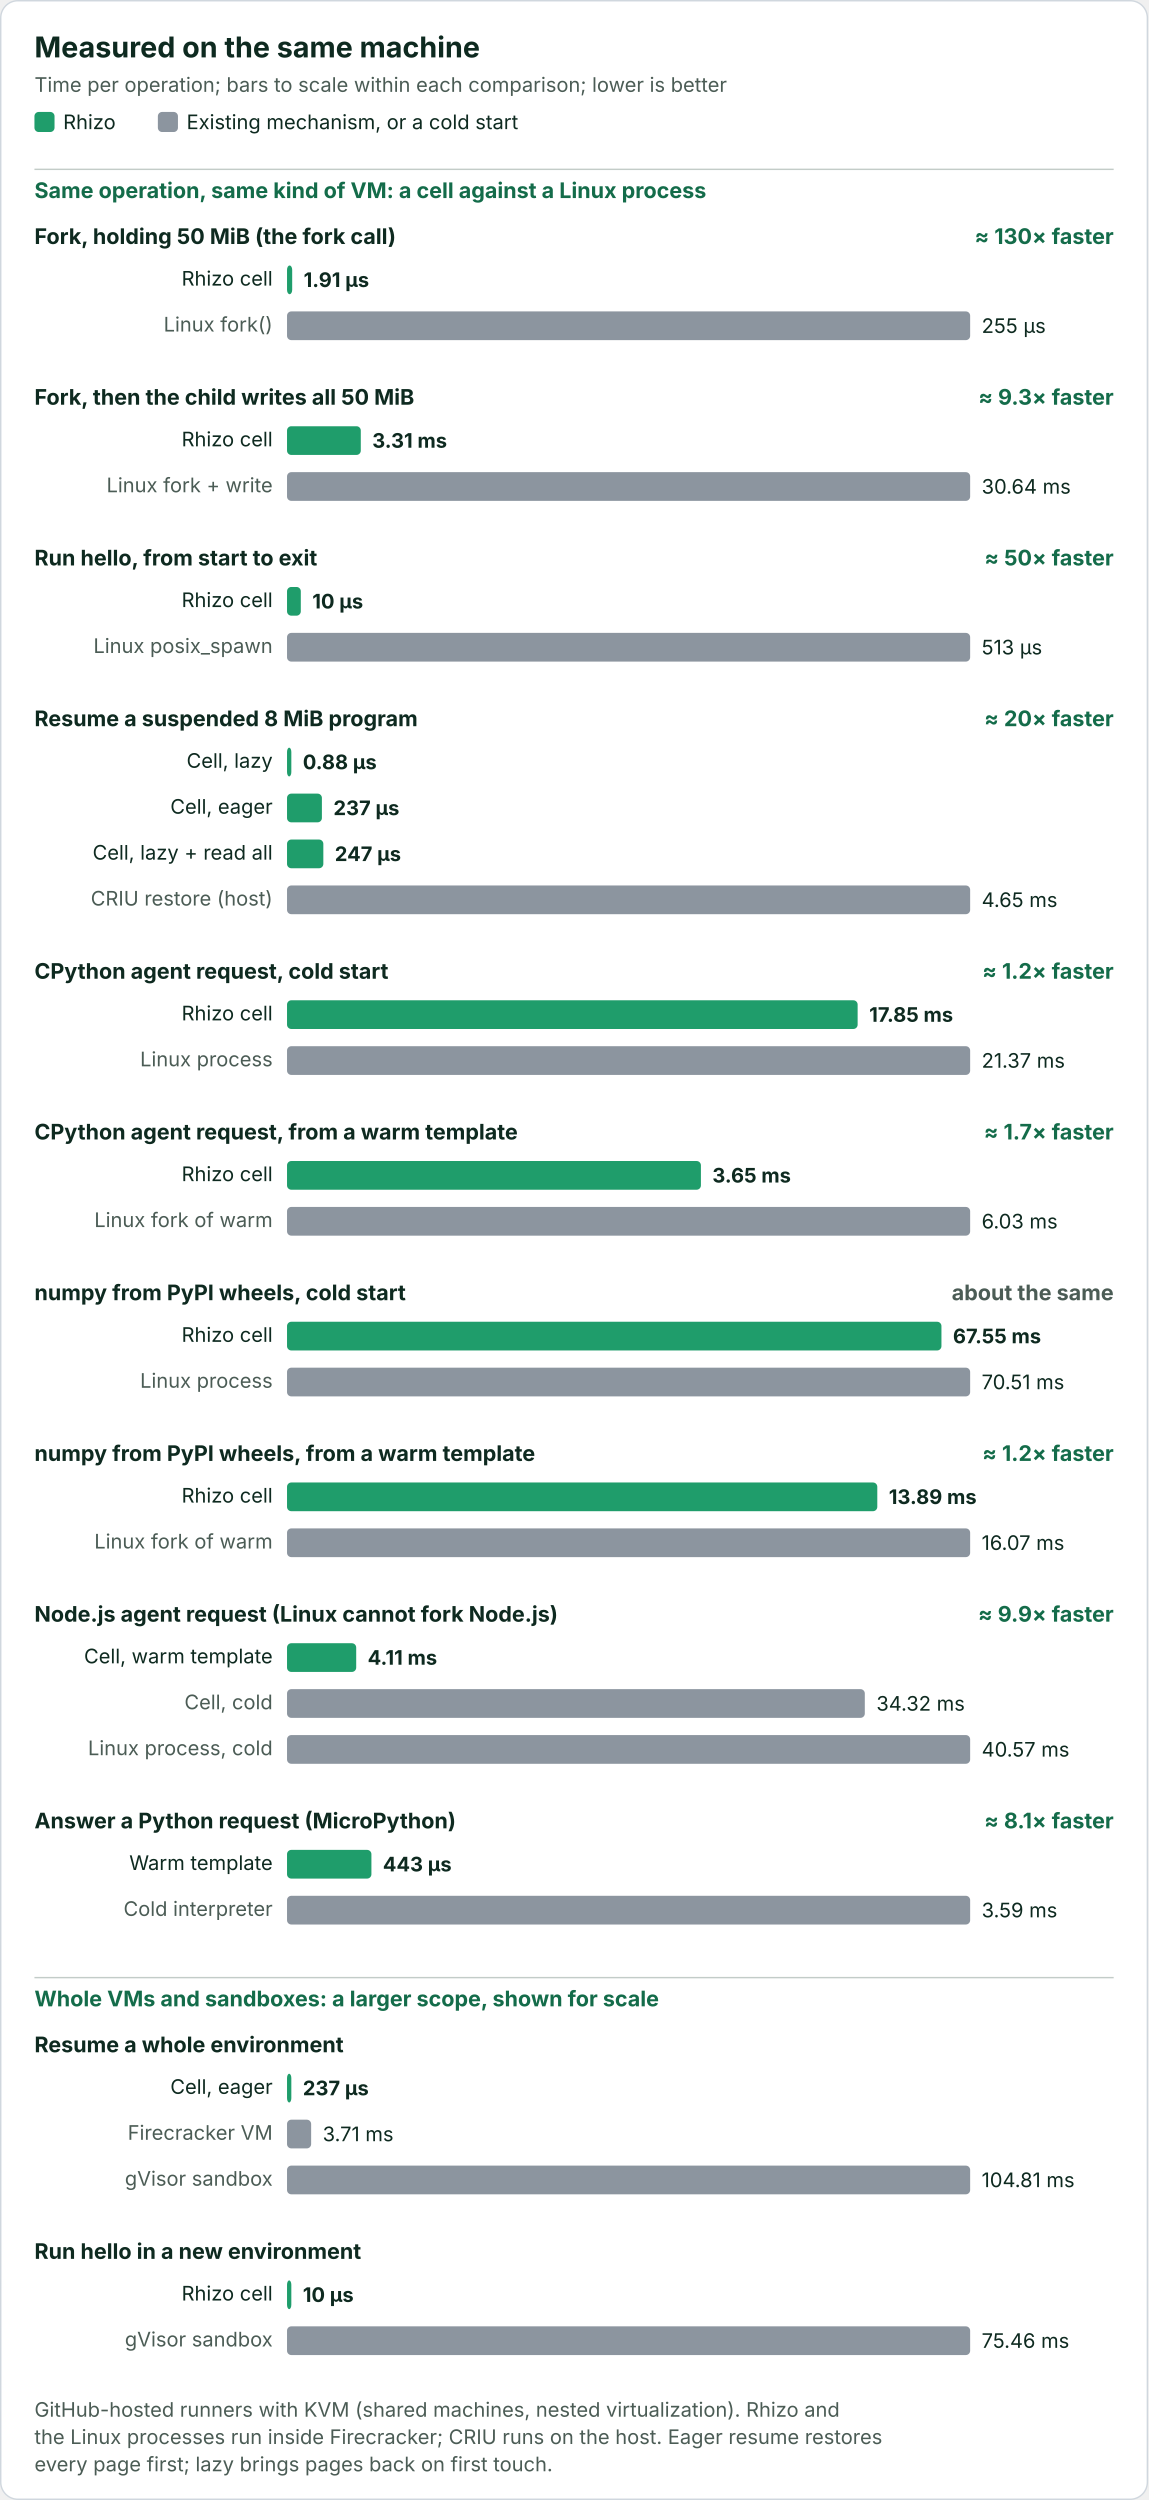
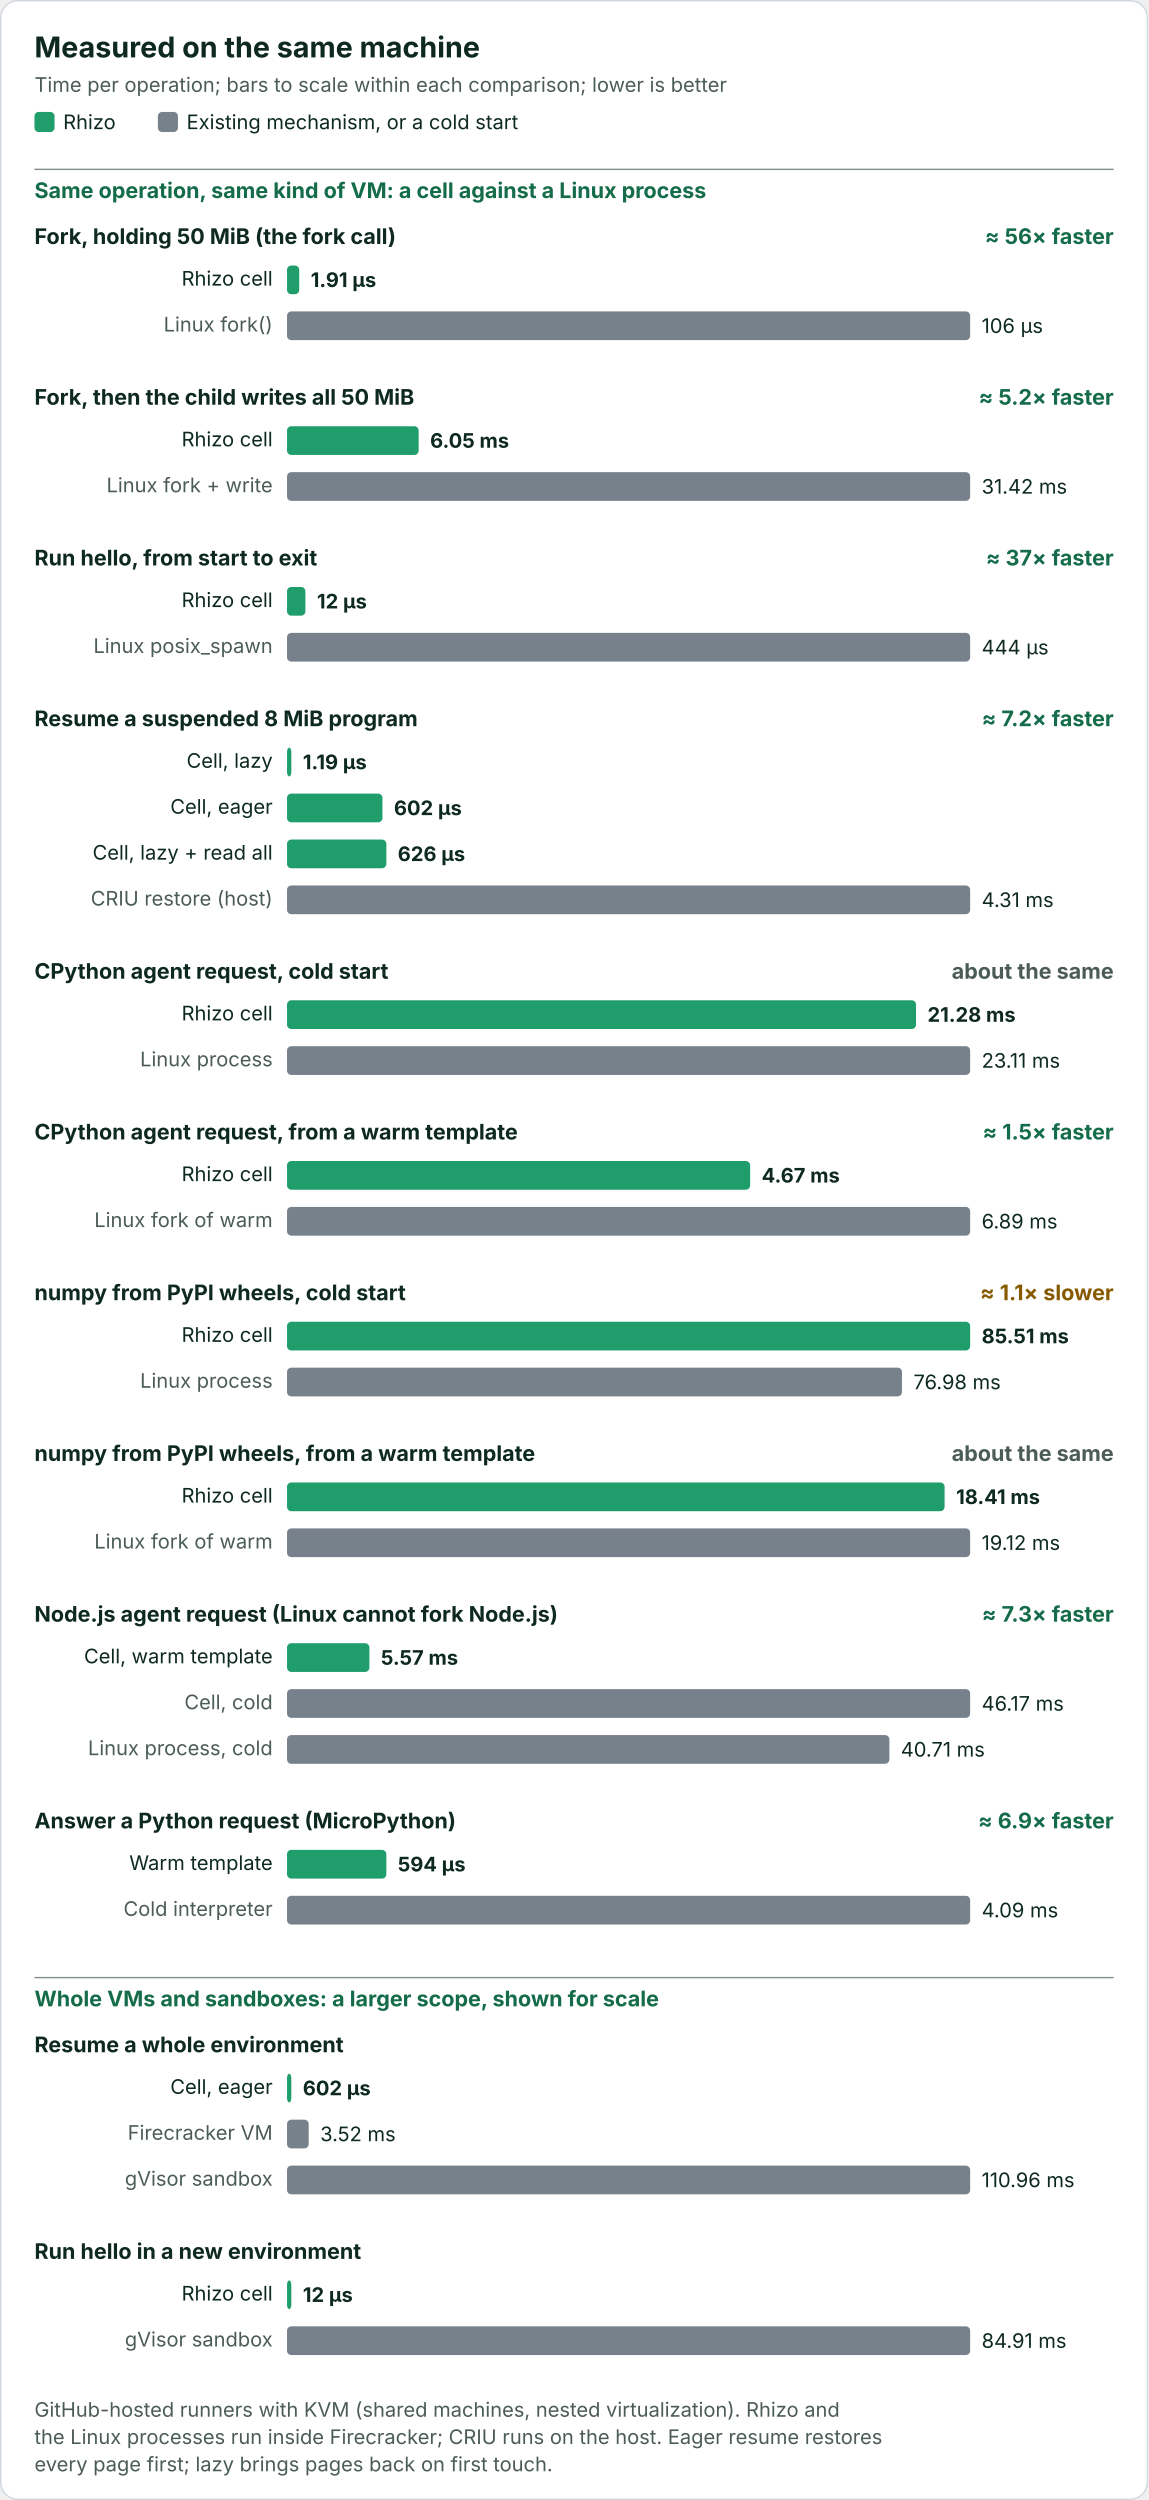
<svg xmlns="http://www.w3.org/2000/svg" viewBox="0 0 800 1742" width="800" height="1742" role="img" font-family="Inter, -apple-system, Segoe UI, Helvetica, Arial, sans-serif">
  <defs>
-     <marker id="a" viewBox="0 0 10 10" refX="9" refY="5" markerWidth="7" markerHeight="7" orient="auto-start-reverse">
+     <marker id="a" viewBox="0 0 10 10" refX="10" refY="5" markerWidth="7" markerHeight="7" orient="auto-start-reverse">
      <path d="M0 0L10 5L0 10z" fill="#57706a" />
+     </marker>
+     <marker id="g" viewBox="0 0 10 10" refX="10" refY="5" markerWidth="7" markerHeight="7" orient="auto-start-reverse">
+       <path d="M0 0L10 5L0 10z" fill="#1f9d6b" />
+     </marker>
+     <marker id="b" viewBox="0 0 10 10" refX="10" refY="5" markerWidth="7" markerHeight="7" orient="auto-start-reverse">
+       <path d="M0 0L10 5L0 10z" fill="#0a5cc2" />
+     </marker>
+     <marker id="o" viewBox="0 0 10 10" refX="10" refY="5" markerWidth="7" markerHeight="7" orient="auto-start-reverse">
+       <path d="M0 0L10 5L0 10z" fill="#8a6100" />
+     </marker>
+     <marker id="r" viewBox="0 0 10 10" refX="10" refY="5" markerWidth="7" markerHeight="7" orient="auto-start-reverse">
+       <path d="M0 0L10 5L0 10z" fill="#b42318" />
    </marker>
  </defs>
  <rect class="bg" x="0.5" y="0.5" width="799" height="1741" rx="12" fill="#ffffff" stroke="#d0d7de" />
  <text x="24" y="40" font-size="20" fill="#0e2a20" font-weight="700">Measured on the same machine</text>
  <text x="24" y="64" font-size="14" fill="#4b5c55">Time per operation; bars to scale within each comparison; lower is better</text>
  <rect x="24" y="78" width="14" height="14" rx="3" fill="#1f9d6b" stroke="#1f9d6b" stroke-width="0" />
  <text x="44" y="90" font-size="14" fill="#0e2a20">Rhizo</text>
-   <rect x="110" y="78" width="14" height="14" rx="3" fill="#8c959f" stroke="#8c959f" stroke-width="0" />
+   <rect x="110" y="78" width="14" height="14" rx="3" fill="#77818b" stroke="#77818b" stroke-width="0" />
  <text x="130" y="90" font-size="14" fill="#0e2a20">Existing mechanism, or a cold start</text>
-   <line x1="24" y1="118" x2="776" y2="118" stroke="#c3ccc8" stroke-width="1" />
+   <line x1="24" y1="118" x2="776" y2="118" stroke="#858f8a" stroke-width="1" />
  <text x="24" y="138" font-size="15" fill="#146c4a" font-weight="700">Same operation, same kind of VM: a cell against a Linux process</text>
  <text x="24" y="170" font-size="15" fill="#0e2a20" font-weight="700">Fork, holding 50 MiB (the fork call)</text>
-   <text x="776" y="170" font-size="15" fill="#146c4a" font-weight="700" text-anchor="end">≈ 130× faster</text>
+   <text x="776" y="170" font-size="15" fill="#146c4a" font-weight="700" text-anchor="end">≈ 56× faster</text>
  <text x="190" y="199" font-size="14" fill="#0e2a20" text-anchor="end">Rhizo cell</text>
-   <rect x="200" y="185" width="3.6" height="20" rx="3" fill="#1f9d6b" stroke="#1f9d6b" stroke-width="0" />
-   <text x="211.573" y="200" font-size="14" fill="#0e2a20" font-weight="700" stroke="#ffffff" stroke-width="5" stroke-linejoin="round" paint-order="stroke">1.91 µs</text>
+   <rect x="200" y="185" width="8.5" height="20" rx="3" fill="#1f9d6b" stroke="#1f9d6b" stroke-width="0" />
+   <text x="216.521" y="200" font-size="14" fill="#0e2a20" font-weight="700" stroke="#ffffff" stroke-width="5" stroke-linejoin="round" paint-order="stroke">1.91 µs</text>
  <text x="190" y="231" font-size="14" fill="#4b5c55" text-anchor="end">Linux fork()</text>
-   <rect x="200" y="217" width="476.0" height="20" rx="3" fill="#8c959f" stroke="#8c959f" stroke-width="0" />
-   <text x="684.0" y="232" font-size="14" fill="#0e2a20" font-weight="400" stroke="#ffffff" stroke-width="5" stroke-linejoin="round" paint-order="stroke">255 µs</text>
+   <rect x="200" y="217" width="476.0" height="20" rx="3" fill="#77818b" stroke="#77818b" stroke-width="0" />
+   <text x="684.0" y="232" font-size="14" fill="#0e2a20" font-weight="400" stroke="#ffffff" stroke-width="5" stroke-linejoin="round" paint-order="stroke">106 µs</text>
  <text x="24" y="282" font-size="15" fill="#0e2a20" font-weight="700">Fork, then the child writes all 50 MiB</text>
-   <text x="776" y="282" font-size="15" fill="#146c4a" font-weight="700" text-anchor="end">≈ 9.3× faster</text>
+   <text x="776" y="282" font-size="15" fill="#146c4a" font-weight="700" text-anchor="end">≈ 5.2× faster</text>
  <text x="190" y="311" font-size="14" fill="#0e2a20" text-anchor="end">Rhizo cell</text>
-   <rect x="200" y="297" width="51.4" height="20" rx="3" fill="#1f9d6b" stroke="#1f9d6b" stroke-width="0" />
-   <text x="259.381" y="312" font-size="14" fill="#0e2a20" font-weight="700" stroke="#ffffff" stroke-width="5" stroke-linejoin="round" paint-order="stroke">3.31 ms</text>
+   <rect x="200" y="297" width="91.7" height="20" rx="3" fill="#1f9d6b" stroke="#1f9d6b" stroke-width="0" />
+   <text x="299.7" y="312" font-size="14" fill="#0e2a20" font-weight="700" stroke="#ffffff" stroke-width="5" stroke-linejoin="round" paint-order="stroke">6.05 ms</text>
  <text x="190" y="343" font-size="14" fill="#4b5c55" text-anchor="end">Linux fork + write</text>
-   <rect x="200" y="329" width="476.0" height="20" rx="3" fill="#8c959f" stroke="#8c959f" stroke-width="0" />
-   <text x="684.0" y="344" font-size="14" fill="#0e2a20" font-weight="400" stroke="#ffffff" stroke-width="5" stroke-linejoin="round" paint-order="stroke">30.64 ms</text>
+   <rect x="200" y="329" width="476.0" height="20" rx="3" fill="#77818b" stroke="#77818b" stroke-width="0" />
+   <text x="684.0" y="344" font-size="14" fill="#0e2a20" font-weight="400" stroke="#ffffff" stroke-width="5" stroke-linejoin="round" paint-order="stroke">31.42 ms</text>
  <text x="24" y="394" font-size="15" fill="#0e2a20" font-weight="700">Run hello, from start to exit</text>
-   <text x="776" y="394" font-size="15" fill="#146c4a" font-weight="700" text-anchor="end">≈ 50× faster</text>
+   <text x="776" y="394" font-size="15" fill="#146c4a" font-weight="700" text-anchor="end">≈ 37× faster</text>
  <text x="190" y="423" font-size="14" fill="#0e2a20" text-anchor="end">Rhizo cell</text>
-   <rect x="200" y="409" width="9.6" height="20" rx="3" fill="#1f9d6b" stroke="#1f9d6b" stroke-width="0" />
-   <text x="217.613" y="424" font-size="14" fill="#0e2a20" font-weight="700" stroke="#ffffff" stroke-width="5" stroke-linejoin="round" paint-order="stroke">10 µs</text>
+   <rect x="200" y="409" width="12.8" height="20" rx="3" fill="#1f9d6b" stroke="#1f9d6b" stroke-width="0" />
+   <text x="220.834" y="424" font-size="14" fill="#0e2a20" font-weight="700" stroke="#ffffff" stroke-width="5" stroke-linejoin="round" paint-order="stroke">12 µs</text>
  <text x="190" y="455" font-size="14" fill="#4b5c55" text-anchor="end">Linux posix_spawn</text>
-   <rect x="200" y="441" width="476.0" height="20" rx="3" fill="#8c959f" stroke="#8c959f" stroke-width="0" />
-   <text x="684.0" y="456" font-size="14" fill="#0e2a20" font-weight="400" stroke="#ffffff" stroke-width="5" stroke-linejoin="round" paint-order="stroke">513 µs</text>
+   <rect x="200" y="441" width="476.0" height="20" rx="3" fill="#77818b" stroke="#77818b" stroke-width="0" />
+   <text x="684.0" y="456" font-size="14" fill="#0e2a20" font-weight="400" stroke="#ffffff" stroke-width="5" stroke-linejoin="round" paint-order="stroke">444 µs</text>
  <text x="24" y="506" font-size="15" fill="#0e2a20" font-weight="700">Resume a suspended 8 MiB program</text>
-   <text x="776" y="506" font-size="15" fill="#146c4a" font-weight="700" text-anchor="end">≈ 20× faster</text>
+   <text x="776" y="506" font-size="15" fill="#146c4a" font-weight="700" text-anchor="end">≈ 7.2× faster</text>
  <text x="190" y="535" font-size="14" fill="#0e2a20" text-anchor="end">Cell, lazy</text>
  <rect x="200" y="521" width="3.0" height="20" rx="3" fill="#1f9d6b" stroke="#1f9d6b" stroke-width="0" />
-   <text x="211.0" y="536" font-size="14" fill="#0e2a20" font-weight="700" stroke="#ffffff" stroke-width="5" stroke-linejoin="round" paint-order="stroke">0.88 µs</text>
+   <text x="211.0" y="536" font-size="14" fill="#0e2a20" font-weight="700" stroke="#ffffff" stroke-width="5" stroke-linejoin="round" paint-order="stroke">1.19 µs</text>
  <text x="190" y="567" font-size="14" fill="#0e2a20" text-anchor="end">Cell, eager</text>
-   <rect x="200" y="553" width="24.3" height="20" rx="3" fill="#1f9d6b" stroke="#1f9d6b" stroke-width="0" />
-   <text x="232.322" y="568" font-size="14" fill="#0e2a20" font-weight="700" stroke="#ffffff" stroke-width="5" stroke-linejoin="round" paint-order="stroke">237 µs</text>
+   <rect x="200" y="553" width="66.5" height="20" rx="3" fill="#1f9d6b" stroke="#1f9d6b" stroke-width="0" />
+   <text x="274.497" y="568" font-size="14" fill="#0e2a20" font-weight="700" stroke="#ffffff" stroke-width="5" stroke-linejoin="round" paint-order="stroke">602 µs</text>
  <text x="190" y="599" font-size="14" fill="#0e2a20" text-anchor="end">Cell, lazy + read all</text>
-   <rect x="200" y="585" width="25.3" height="20" rx="3" fill="#1f9d6b" stroke="#1f9d6b" stroke-width="0" />
-   <text x="233.268" y="600" font-size="14" fill="#0e2a20" font-weight="700" stroke="#ffffff" stroke-width="5" stroke-linejoin="round" paint-order="stroke">247 µs</text>
+   <rect x="200" y="585" width="69.2" height="20" rx="3" fill="#1f9d6b" stroke="#1f9d6b" stroke-width="0" />
+   <text x="277.157" y="600" font-size="14" fill="#0e2a20" font-weight="700" stroke="#ffffff" stroke-width="5" stroke-linejoin="round" paint-order="stroke">626 µs</text>
  <text x="190" y="631" font-size="14" fill="#4b5c55" text-anchor="end">CRIU restore (host)</text>
-   <rect x="200" y="617" width="476.0" height="20" rx="3" fill="#8c959f" stroke="#8c959f" stroke-width="0" />
-   <text x="684.0" y="632" font-size="14" fill="#0e2a20" font-weight="400" stroke="#ffffff" stroke-width="5" stroke-linejoin="round" paint-order="stroke">4.65 ms</text>
+   <rect x="200" y="617" width="476.0" height="20" rx="3" fill="#77818b" stroke="#77818b" stroke-width="0" />
+   <text x="684.0" y="632" font-size="14" fill="#0e2a20" font-weight="400" stroke="#ffffff" stroke-width="5" stroke-linejoin="round" paint-order="stroke">4.31 ms</text>
  <text x="24" y="682" font-size="15" fill="#0e2a20" font-weight="700">CPython agent request, cold start</text>
-   <text x="776" y="682" font-size="15" fill="#146c4a" font-weight="700" text-anchor="end">≈ 1.2× faster</text>
+   <text x="776" y="682" font-size="15" fill="#4b5c55" font-weight="700" text-anchor="end">about the same</text>
  <text x="190" y="711" font-size="14" fill="#0e2a20" text-anchor="end">Rhizo cell</text>
-   <rect x="200" y="697" width="397.6" height="20" rx="3" fill="#1f9d6b" stroke="#1f9d6b" stroke-width="0" />
-   <text x="605.649" y="712" font-size="14" fill="#0e2a20" font-weight="700" stroke="#ffffff" stroke-width="5" stroke-linejoin="round" paint-order="stroke">17.85 ms</text>
+   <rect x="200" y="697" width="438.3" height="20" rx="3" fill="#1f9d6b" stroke="#1f9d6b" stroke-width="0" />
+   <text x="646.266" y="712" font-size="14" fill="#0e2a20" font-weight="700" stroke="#ffffff" stroke-width="5" stroke-linejoin="round" paint-order="stroke">21.28 ms</text>
  <text x="190" y="743" font-size="14" fill="#4b5c55" text-anchor="end">Linux process</text>
-   <rect x="200" y="729" width="476.0" height="20" rx="3" fill="#8c959f" stroke="#8c959f" stroke-width="0" />
-   <text x="684.0" y="744" font-size="14" fill="#0e2a20" font-weight="400" stroke="#ffffff" stroke-width="5" stroke-linejoin="round" paint-order="stroke">21.37 ms</text>
+   <rect x="200" y="729" width="476.0" height="20" rx="3" fill="#77818b" stroke="#77818b" stroke-width="0" />
+   <text x="684.0" y="744" font-size="14" fill="#0e2a20" font-weight="400" stroke="#ffffff" stroke-width="5" stroke-linejoin="round" paint-order="stroke">23.11 ms</text>
  <text x="24" y="794" font-size="15" fill="#0e2a20" font-weight="700">CPython agent request, from a warm template</text>
-   <text x="776" y="794" font-size="15" fill="#146c4a" font-weight="700" text-anchor="end">≈ 1.7× faster</text>
+   <text x="776" y="794" font-size="15" fill="#146c4a" font-weight="700" text-anchor="end">≈ 1.5× faster</text>
  <text x="190" y="823" font-size="14" fill="#0e2a20" text-anchor="end">Rhizo cell</text>
-   <rect x="200" y="809" width="288.4" height="20" rx="3" fill="#1f9d6b" stroke="#1f9d6b" stroke-width="0" />
-   <text x="496.359" y="824" font-size="14" fill="#0e2a20" font-weight="700" stroke="#ffffff" stroke-width="5" stroke-linejoin="round" paint-order="stroke">3.65 ms</text>
+   <rect x="200" y="809" width="322.7" height="20" rx="3" fill="#1f9d6b" stroke="#1f9d6b" stroke-width="0" />
+   <text x="530.723" y="824" font-size="14" fill="#0e2a20" font-weight="700" stroke="#ffffff" stroke-width="5" stroke-linejoin="round" paint-order="stroke">4.67 ms</text>
  <text x="190" y="855" font-size="14" fill="#4b5c55" text-anchor="end">Linux fork of warm</text>
-   <rect x="200" y="841" width="476.0" height="20" rx="3" fill="#8c959f" stroke="#8c959f" stroke-width="0" />
-   <text x="684.0" y="856" font-size="14" fill="#0e2a20" font-weight="400" stroke="#ffffff" stroke-width="5" stroke-linejoin="round" paint-order="stroke">6.03 ms</text>
+   <rect x="200" y="841" width="476.0" height="20" rx="3" fill="#77818b" stroke="#77818b" stroke-width="0" />
+   <text x="684.0" y="856" font-size="14" fill="#0e2a20" font-weight="400" stroke="#ffffff" stroke-width="5" stroke-linejoin="round" paint-order="stroke">6.89 ms</text>
  <text x="24" y="906" font-size="15" fill="#0e2a20" font-weight="700">numpy from PyPI wheels, cold start</text>
-   <text x="776" y="906" font-size="15" fill="#4b5c55" font-weight="700" text-anchor="end">about the same</text>
+   <text x="776" y="906" font-size="15" fill="#875a00" font-weight="700" text-anchor="end">≈ 1.1× slower</text>
  <text x="190" y="935" font-size="14" fill="#0e2a20" text-anchor="end">Rhizo cell</text>
-   <rect x="200" y="921" width="456.0" height="20" rx="3" fill="#1f9d6b" stroke="#1f9d6b" stroke-width="0" />
-   <text x="664.001" y="936" font-size="14" fill="#0e2a20" font-weight="700" stroke="#ffffff" stroke-width="5" stroke-linejoin="round" paint-order="stroke">67.55 ms</text>
+   <rect x="200" y="921" width="476.0" height="20" rx="3" fill="#1f9d6b" stroke="#1f9d6b" stroke-width="0" />
+   <text x="684.0" y="936" font-size="14" fill="#0e2a20" font-weight="700" stroke="#ffffff" stroke-width="5" stroke-linejoin="round" paint-order="stroke">85.51 ms</text>
  <text x="190" y="967" font-size="14" fill="#4b5c55" text-anchor="end">Linux process</text>
-   <rect x="200" y="953" width="476.0" height="20" rx="3" fill="#8c959f" stroke="#8c959f" stroke-width="0" />
-   <text x="684.0" y="968" font-size="14" fill="#0e2a20" font-weight="400" stroke="#ffffff" stroke-width="5" stroke-linejoin="round" paint-order="stroke">70.51 ms</text>
+   <rect x="200" y="953" width="428.5" height="20" rx="3" fill="#77818b" stroke="#77818b" stroke-width="0" />
+   <text x="636.528" y="968" font-size="14" fill="#0e2a20" font-weight="400" stroke="#ffffff" stroke-width="5" stroke-linejoin="round" paint-order="stroke">76.98 ms</text>
  <text x="24" y="1018" font-size="15" fill="#0e2a20" font-weight="700">numpy from PyPI wheels, from a warm template</text>
-   <text x="776" y="1018" font-size="15" fill="#146c4a" font-weight="700" text-anchor="end">≈ 1.2× faster</text>
+   <text x="776" y="1018" font-size="15" fill="#4b5c55" font-weight="700" text-anchor="end">about the same</text>
  <text x="190" y="1047" font-size="14" fill="#0e2a20" text-anchor="end">Rhizo cell</text>
-   <rect x="200" y="1033" width="411.3" height="20" rx="3" fill="#1f9d6b" stroke="#1f9d6b" stroke-width="0" />
-   <text x="619.303" y="1048" font-size="14" fill="#0e2a20" font-weight="700" stroke="#ffffff" stroke-width="5" stroke-linejoin="round" paint-order="stroke">13.89 ms</text>
+   <rect x="200" y="1033" width="458.2" height="20" rx="3" fill="#1f9d6b" stroke="#1f9d6b" stroke-width="0" />
+   <text x="666.225" y="1048" font-size="14" fill="#0e2a20" font-weight="700" stroke="#ffffff" stroke-width="5" stroke-linejoin="round" paint-order="stroke">18.41 ms</text>
  <text x="190" y="1079" font-size="14" fill="#4b5c55" text-anchor="end">Linux fork of warm</text>
-   <rect x="200" y="1065" width="476.0" height="20" rx="3" fill="#8c959f" stroke="#8c959f" stroke-width="0" />
-   <text x="684.0" y="1080" font-size="14" fill="#0e2a20" font-weight="400" stroke="#ffffff" stroke-width="5" stroke-linejoin="round" paint-order="stroke">16.07 ms</text>
+   <rect x="200" y="1065" width="476.0" height="20" rx="3" fill="#77818b" stroke="#77818b" stroke-width="0" />
+   <text x="684.0" y="1080" font-size="14" fill="#0e2a20" font-weight="400" stroke="#ffffff" stroke-width="5" stroke-linejoin="round" paint-order="stroke">19.12 ms</text>
  <text x="24" y="1130" font-size="15" fill="#0e2a20" font-weight="700">Node.js agent request (Linux cannot fork Node.js)</text>
-   <text x="776" y="1130" font-size="15" fill="#146c4a" font-weight="700" text-anchor="end">≈ 9.9× faster</text>
+   <text x="776" y="1130" font-size="15" fill="#146c4a" font-weight="700" text-anchor="end">≈ 7.3× faster</text>
  <text x="190" y="1159" font-size="14" fill="#0e2a20" text-anchor="end">Cell, warm template</text>
-   <rect x="200" y="1145" width="48.2" height="20" rx="3" fill="#1f9d6b" stroke="#1f9d6b" stroke-width="0" />
-   <text x="256.171" y="1160" font-size="14" fill="#0e2a20" font-weight="700" stroke="#ffffff" stroke-width="5" stroke-linejoin="round" paint-order="stroke">4.11 ms</text>
+   <rect x="200" y="1145" width="57.4" height="20" rx="3" fill="#1f9d6b" stroke="#1f9d6b" stroke-width="0" />
+   <text x="265.422" y="1160" font-size="14" fill="#0e2a20" font-weight="700" stroke="#ffffff" stroke-width="5" stroke-linejoin="round" paint-order="stroke">5.57 ms</text>
  <text x="190" y="1191" font-size="14" fill="#4b5c55" text-anchor="end">Cell, cold</text>
-   <rect x="200" y="1177" width="402.6" height="20" rx="3" fill="#8c959f" stroke="#8c959f" stroke-width="0" />
-   <text x="610.645" y="1192" font-size="14" fill="#0e2a20" font-weight="400" stroke="#ffffff" stroke-width="5" stroke-linejoin="round" paint-order="stroke">34.32 ms</text>
+   <rect x="200" y="1177" width="476.0" height="20" rx="3" fill="#77818b" stroke="#77818b" stroke-width="0" />
+   <text x="684.0" y="1192" font-size="14" fill="#0e2a20" font-weight="400" stroke="#ffffff" stroke-width="5" stroke-linejoin="round" paint-order="stroke">46.17 ms</text>
  <text x="190" y="1223" font-size="14" fill="#4b5c55" text-anchor="end">Linux process, cold</text>
-   <rect x="200" y="1209" width="476.0" height="20" rx="3" fill="#8c959f" stroke="#8c959f" stroke-width="0" />
-   <text x="684.0" y="1224" font-size="14" fill="#0e2a20" font-weight="400" stroke="#ffffff" stroke-width="5" stroke-linejoin="round" paint-order="stroke">40.57 ms</text>
+   <rect x="200" y="1209" width="419.7" height="20" rx="3" fill="#77818b" stroke="#77818b" stroke-width="0" />
+   <text x="627.67" y="1224" font-size="14" fill="#0e2a20" font-weight="400" stroke="#ffffff" stroke-width="5" stroke-linejoin="round" paint-order="stroke">40.71 ms</text>
  <text x="24" y="1274" font-size="15" fill="#0e2a20" font-weight="700">Answer a Python request (MicroPython)</text>
-   <text x="776" y="1274" font-size="15" fill="#146c4a" font-weight="700" text-anchor="end">≈ 8.1× faster</text>
+   <text x="776" y="1274" font-size="15" fill="#146c4a" font-weight="700" text-anchor="end">≈ 6.9× faster</text>
  <text x="190" y="1303" font-size="14" fill="#0e2a20" text-anchor="end">Warm template</text>
-   <rect x="200" y="1289" width="58.8" height="20" rx="3" fill="#1f9d6b" stroke="#1f9d6b" stroke-width="0" />
-   <text x="266.767" y="1304" font-size="14" fill="#0e2a20" font-weight="700" stroke="#ffffff" stroke-width="5" stroke-linejoin="round" paint-order="stroke">443 µs</text>
+   <rect x="200" y="1289" width="69.2" height="20" rx="3" fill="#1f9d6b" stroke="#1f9d6b" stroke-width="0" />
+   <text x="277.187" y="1304" font-size="14" fill="#0e2a20" font-weight="700" stroke="#ffffff" stroke-width="5" stroke-linejoin="round" paint-order="stroke">594 µs</text>
  <text x="190" y="1335" font-size="14" fill="#4b5c55" text-anchor="end">Cold interpreter</text>
-   <rect x="200" y="1321" width="476.0" height="20" rx="3" fill="#8c959f" stroke="#8c959f" stroke-width="0" />
-   <text x="684.0" y="1336" font-size="14" fill="#0e2a20" font-weight="400" stroke="#ffffff" stroke-width="5" stroke-linejoin="round" paint-order="stroke">3.59 ms</text>
-   <line x1="24" y1="1378" x2="776" y2="1378" stroke="#c3ccc8" stroke-width="1" />
+   <rect x="200" y="1321" width="476.0" height="20" rx="3" fill="#77818b" stroke="#77818b" stroke-width="0" />
+   <text x="684.0" y="1336" font-size="14" fill="#0e2a20" font-weight="400" stroke="#ffffff" stroke-width="5" stroke-linejoin="round" paint-order="stroke">4.09 ms</text>
+   <line x1="24" y1="1378" x2="776" y2="1378" stroke="#858f8a" stroke-width="1" />
  <text x="24" y="1398" font-size="15" fill="#146c4a" font-weight="700">Whole VMs and sandboxes: a larger scope, shown for scale</text>
  <text x="24" y="1430" font-size="15" fill="#0e2a20" font-weight="700">Resume a whole environment</text>
  <text x="190" y="1459" font-size="14" fill="#0e2a20" text-anchor="end">Cell, eager</text>
  <rect x="200" y="1445" width="3.0" height="20" rx="3" fill="#1f9d6b" stroke="#1f9d6b" stroke-width="0" />
-   <text x="211.0" y="1460" font-size="14" fill="#0e2a20" font-weight="700" stroke="#ffffff" stroke-width="5" stroke-linejoin="round" paint-order="stroke">237 µs</text>
+   <text x="211.0" y="1460" font-size="14" fill="#0e2a20" font-weight="700" stroke="#ffffff" stroke-width="5" stroke-linejoin="round" paint-order="stroke">602 µs</text>
  <text x="190" y="1491" font-size="14" fill="#4b5c55" text-anchor="end">Firecracker VM</text>
-   <rect x="200" y="1477" width="16.8" height="20" rx="3" fill="#8c959f" stroke="#8c959f" stroke-width="0" />
-   <text x="224.828" y="1492" font-size="14" fill="#0e2a20" font-weight="400" stroke="#ffffff" stroke-width="5" stroke-linejoin="round" paint-order="stroke">3.71 ms</text>
+   <rect x="200" y="1477" width="15.1" height="20" rx="3" fill="#77818b" stroke="#77818b" stroke-width="0" />
+   <text x="223.097" y="1492" font-size="14" fill="#0e2a20" font-weight="400" stroke="#ffffff" stroke-width="5" stroke-linejoin="round" paint-order="stroke">3.52 ms</text>
  <text x="190" y="1523" font-size="14" fill="#4b5c55" text-anchor="end">gVisor sandbox</text>
-   <rect x="200" y="1509" width="476.0" height="20" rx="3" fill="#8c959f" stroke="#8c959f" stroke-width="0" />
-   <text x="684.0" y="1524" font-size="14" fill="#0e2a20" font-weight="400" stroke="#ffffff" stroke-width="5" stroke-linejoin="round" paint-order="stroke">104.81 ms</text>
+   <rect x="200" y="1509" width="476.0" height="20" rx="3" fill="#77818b" stroke="#77818b" stroke-width="0" />
+   <text x="684.0" y="1524" font-size="14" fill="#0e2a20" font-weight="400" stroke="#ffffff" stroke-width="5" stroke-linejoin="round" paint-order="stroke">110.96 ms</text>
  <text x="24" y="1574" font-size="15" fill="#0e2a20" font-weight="700">Run hello in a new environment</text>
  <text x="190" y="1603" font-size="14" fill="#0e2a20" text-anchor="end">Rhizo cell</text>
  <rect x="200" y="1589" width="3.0" height="20" rx="3" fill="#1f9d6b" stroke="#1f9d6b" stroke-width="0" />
-   <text x="211.0" y="1604" font-size="14" fill="#0e2a20" font-weight="700" stroke="#ffffff" stroke-width="5" stroke-linejoin="round" paint-order="stroke">10 µs</text>
+   <text x="211.0" y="1604" font-size="14" fill="#0e2a20" font-weight="700" stroke="#ffffff" stroke-width="5" stroke-linejoin="round" paint-order="stroke">12 µs</text>
  <text x="190" y="1635" font-size="14" fill="#4b5c55" text-anchor="end">gVisor sandbox</text>
-   <rect x="200" y="1621" width="476.0" height="20" rx="3" fill="#8c959f" stroke="#8c959f" stroke-width="0" />
-   <text x="684.0" y="1636" font-size="14" fill="#0e2a20" font-weight="400" stroke="#ffffff" stroke-width="5" stroke-linejoin="round" paint-order="stroke">75.46 ms</text>
+   <rect x="200" y="1621" width="476.0" height="20" rx="3" fill="#77818b" stroke="#77818b" stroke-width="0" />
+   <text x="684.0" y="1636" font-size="14" fill="#0e2a20" font-weight="400" stroke="#ffffff" stroke-width="5" stroke-linejoin="round" paint-order="stroke">84.91 ms</text>
  <text x="24" y="1684" font-size="14" fill="#4b5c55">GitHub-hosted runners with KVM (shared machines, nested virtualization). Rhizo and</text>
  <text x="24" y="1703" font-size="14" fill="#4b5c55">the Linux processes run inside Firecracker; CRIU runs on the host. Eager resume restores</text>
  <text x="24" y="1722" font-size="14" fill="#4b5c55">every page first; lazy brings pages back on first touch.</text>
</svg>
